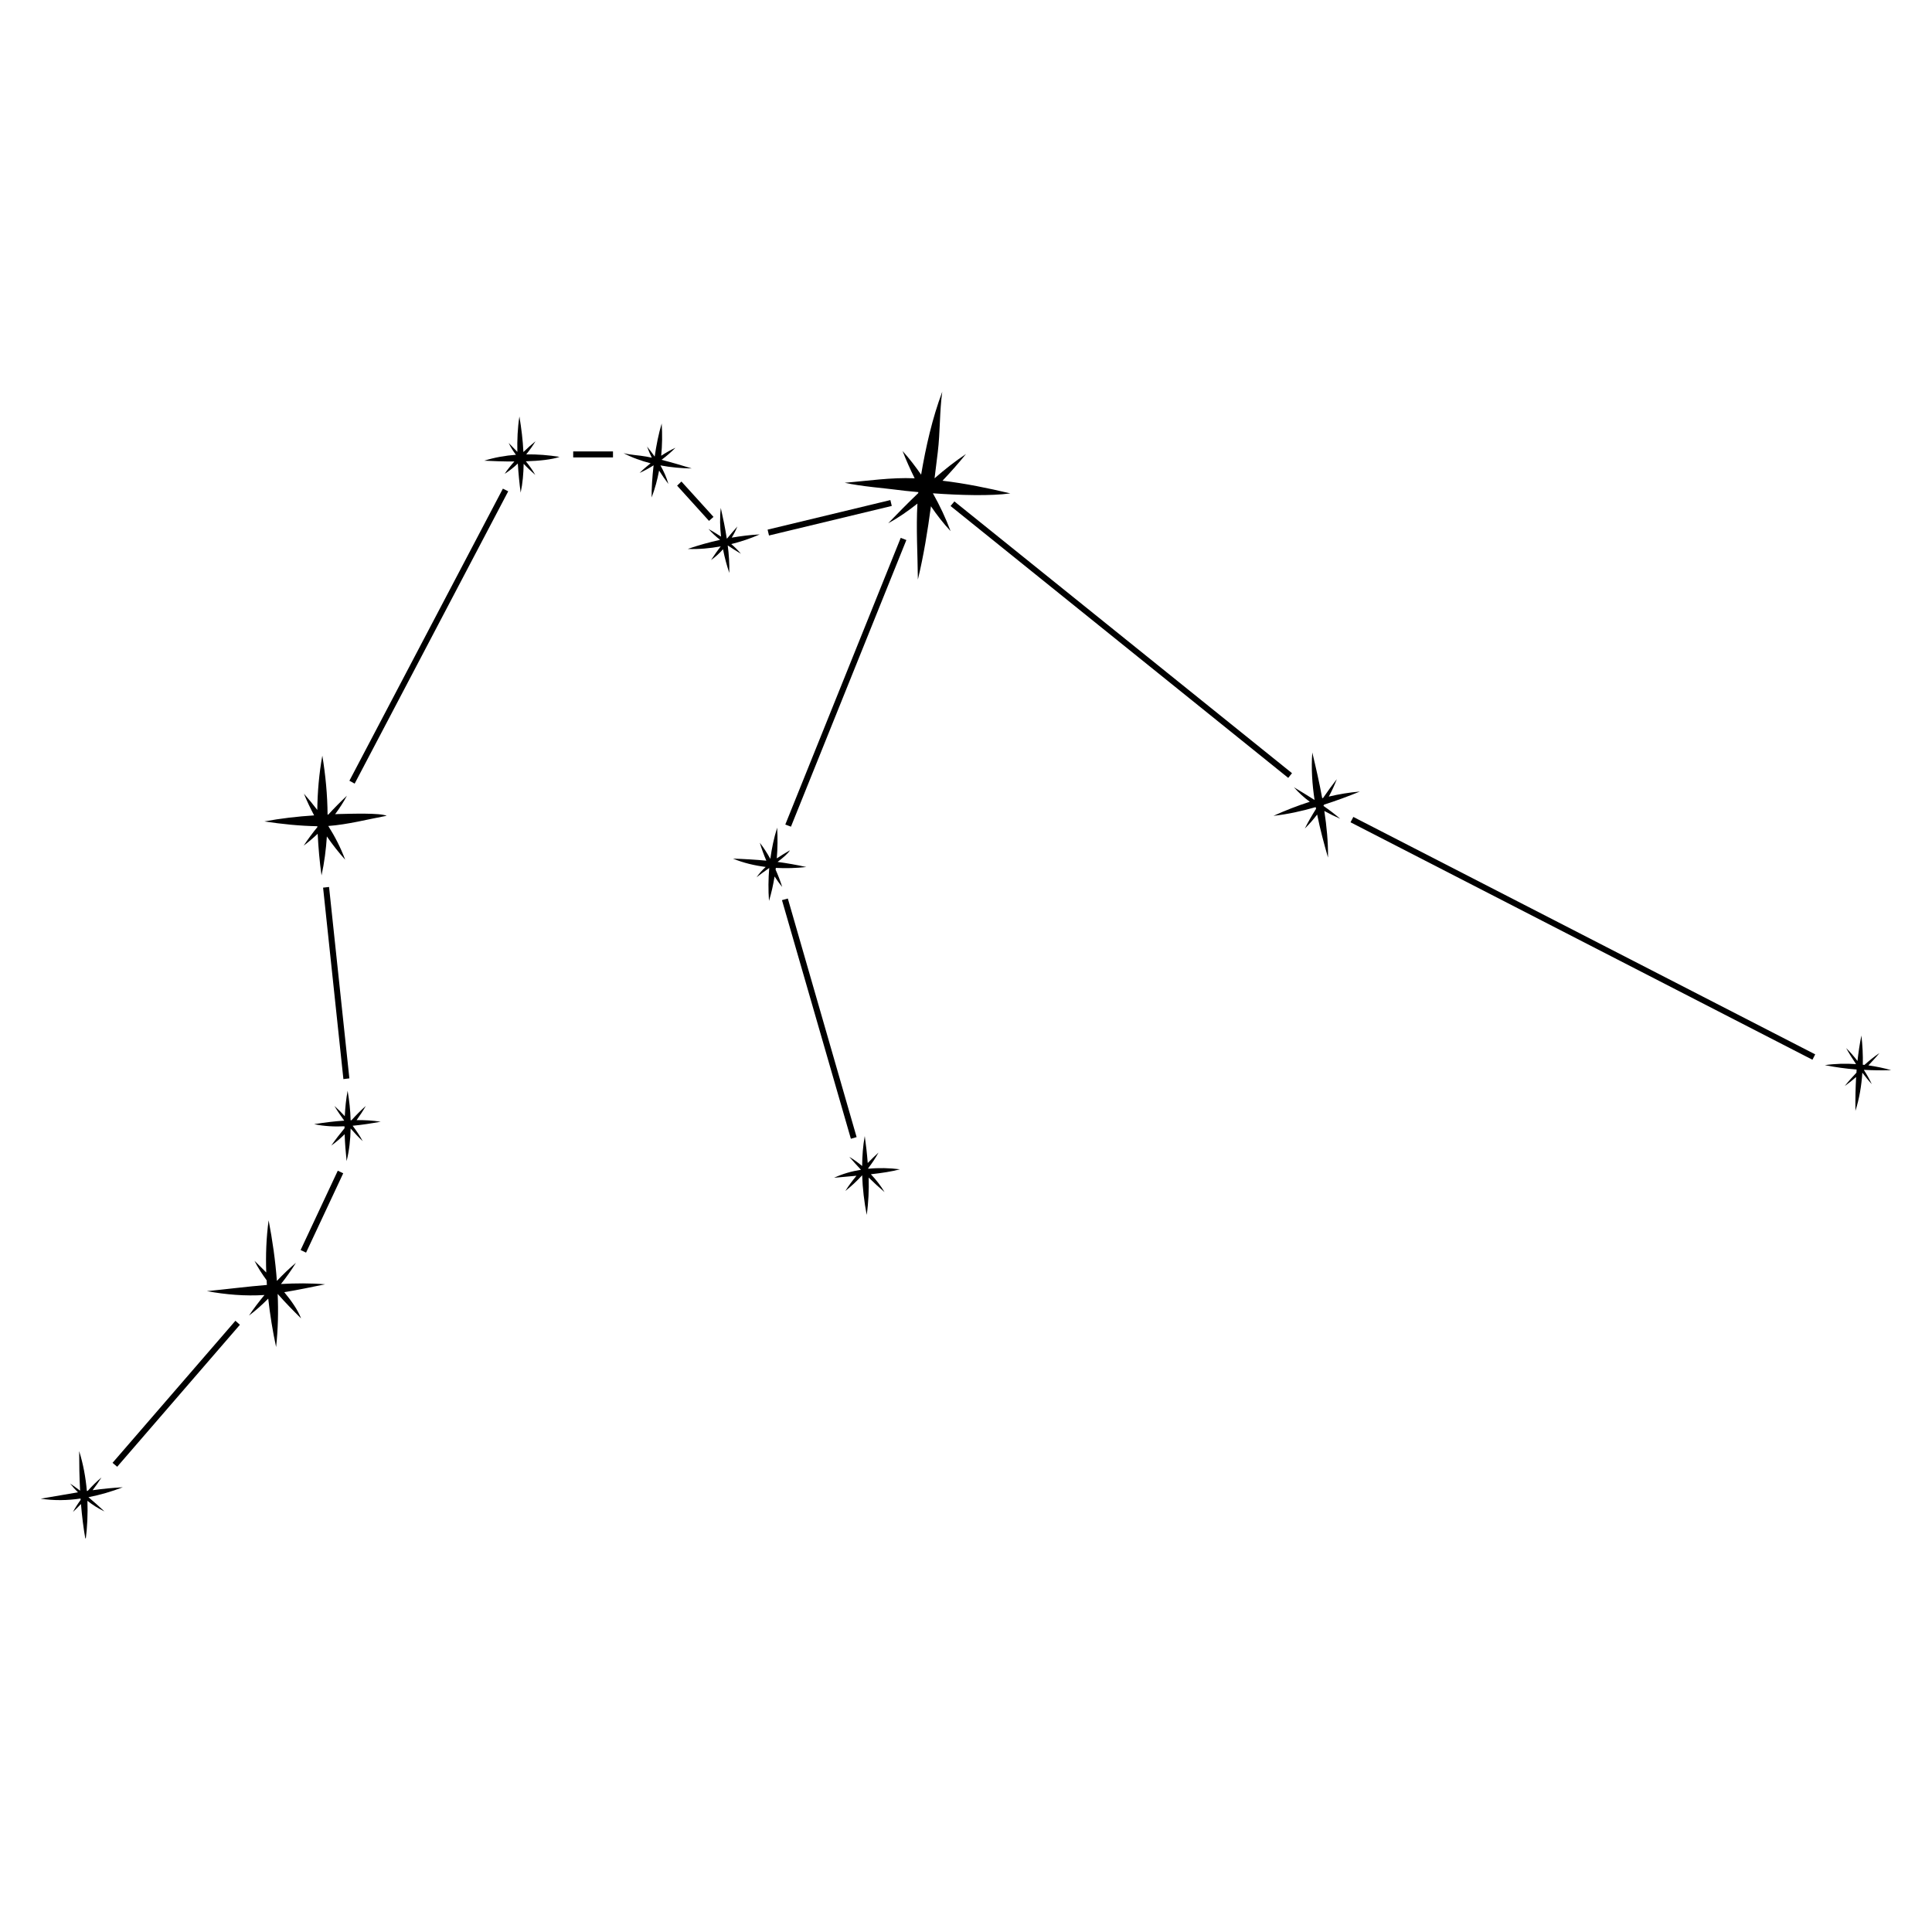
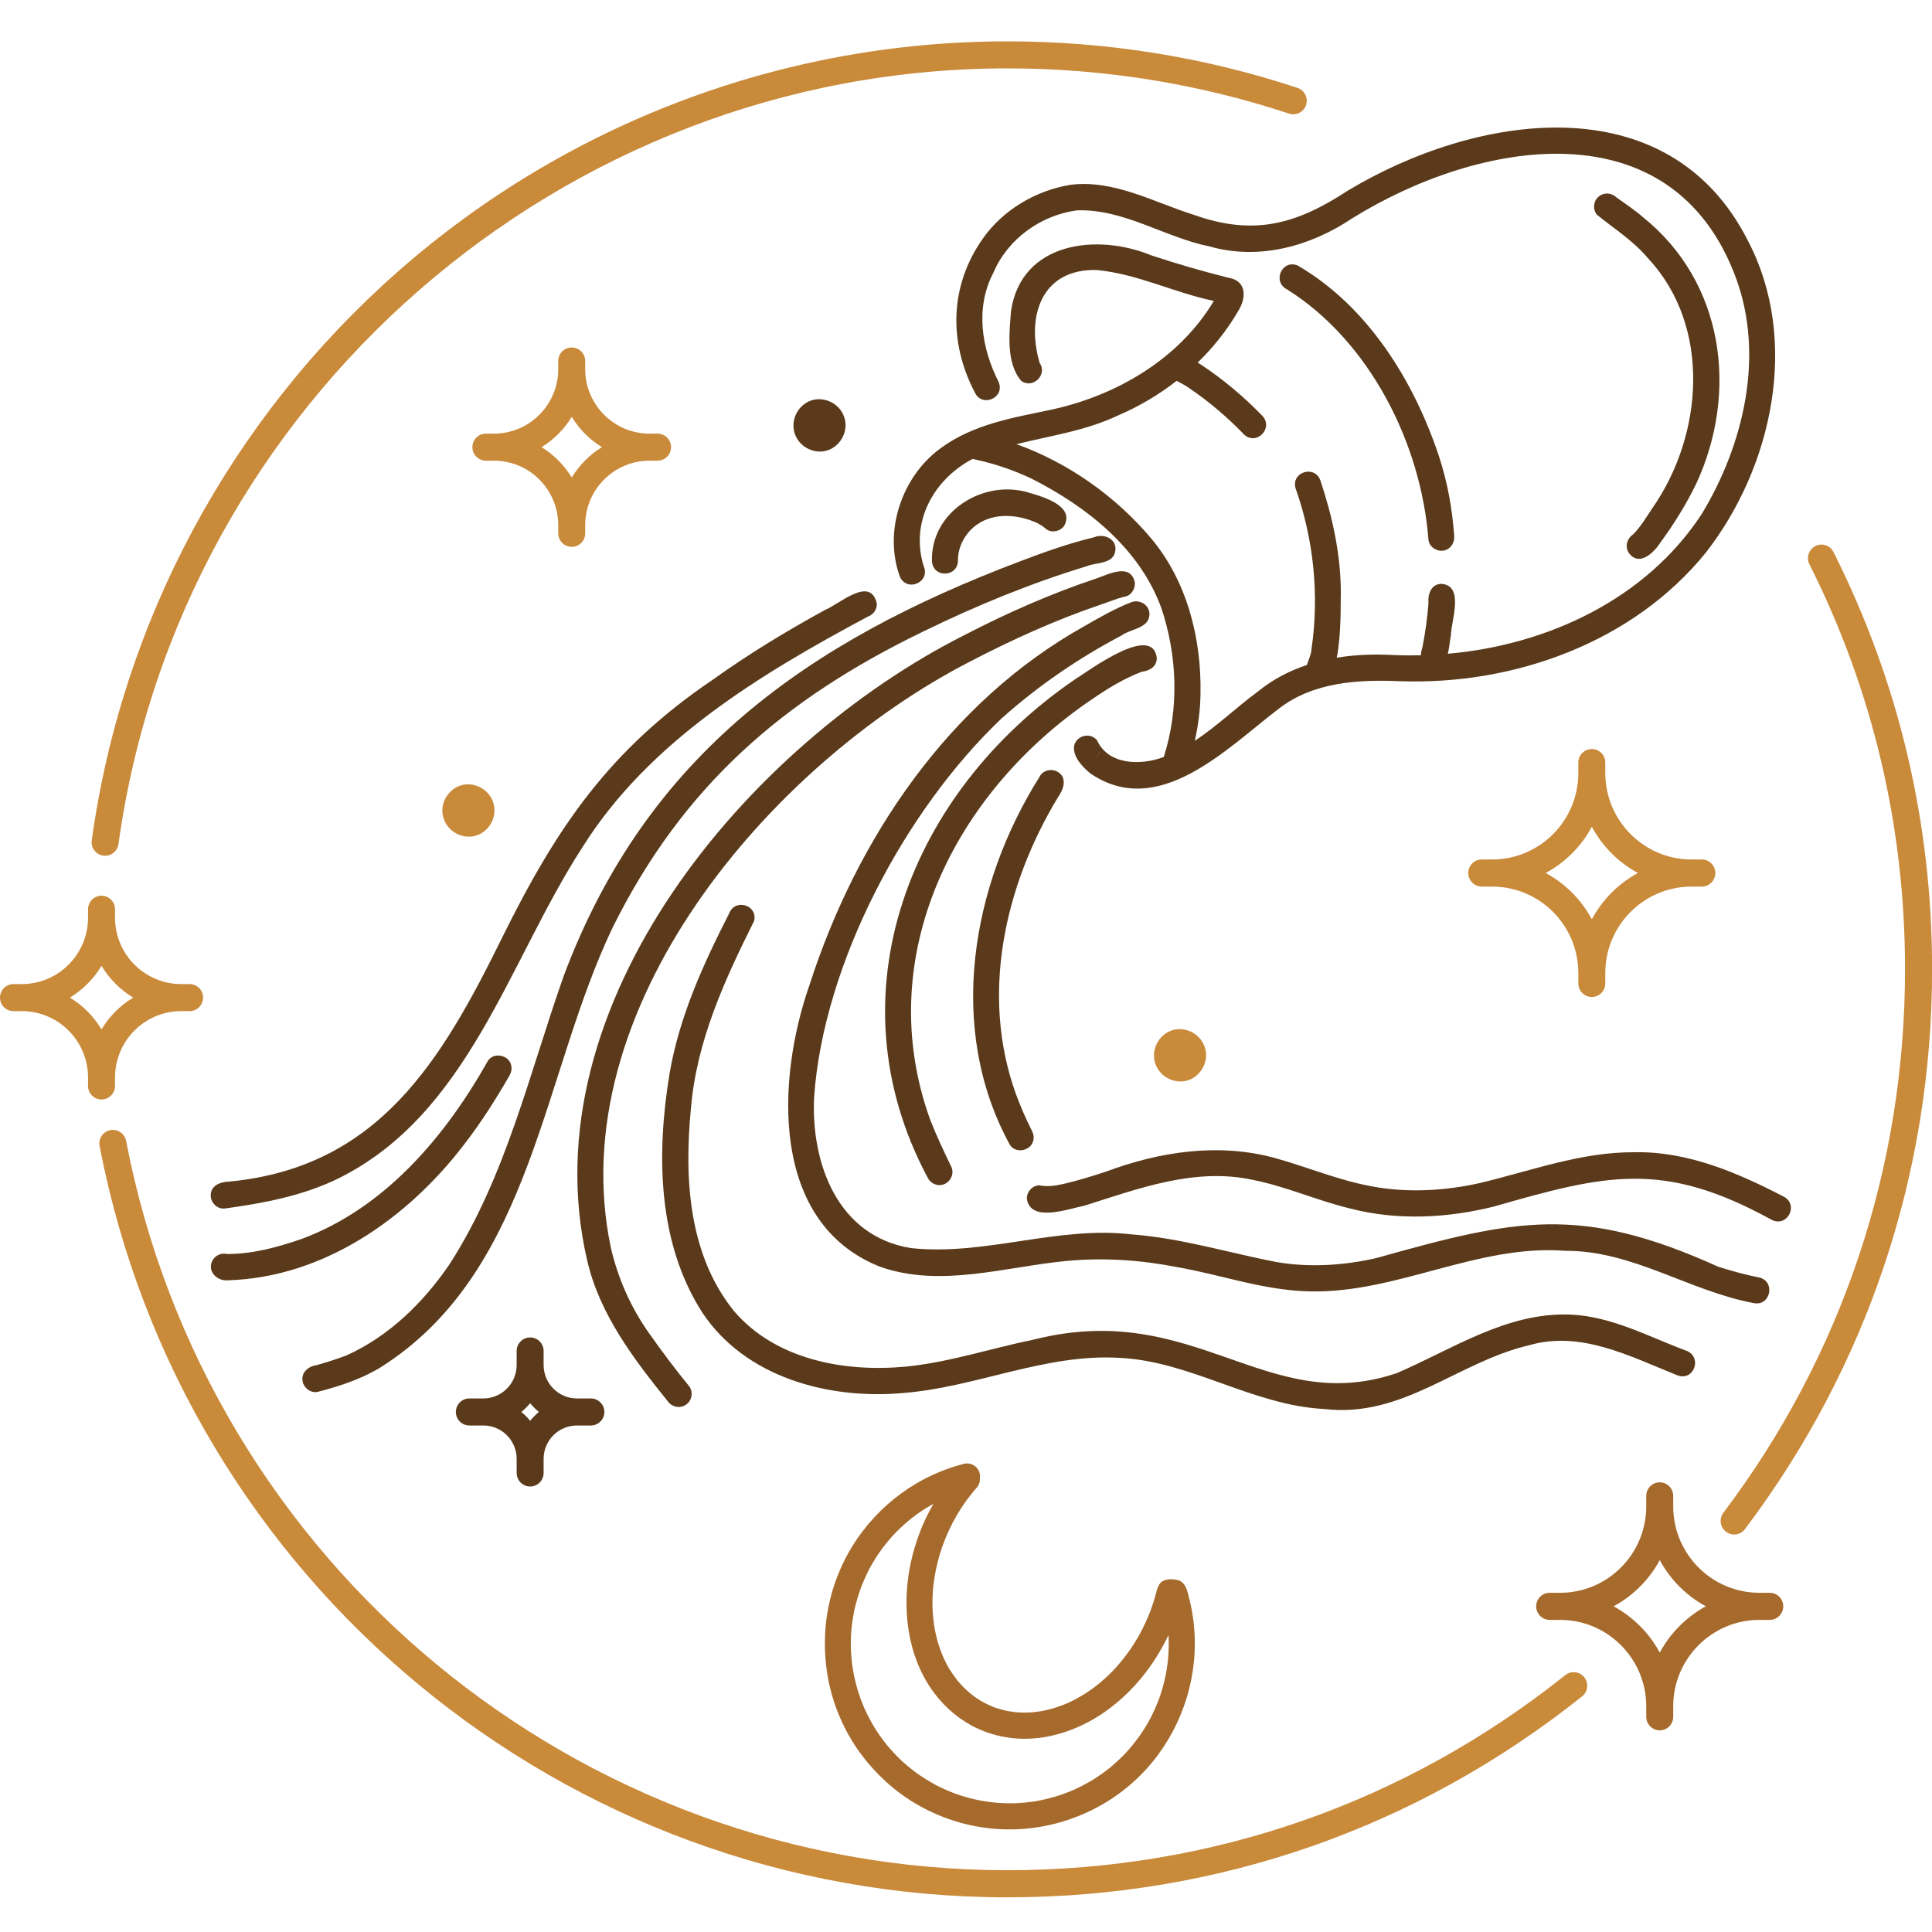
<svg xmlns="http://www.w3.org/2000/svg" width="128" zoomAndPan="magnify" viewBox="0 0 96 96" height="128" preserveAspectRatio="xMidYMid meet" version="1.0">
  <defs>
-     <clipPath id="a438b5ba78">
-       <path d="M 2.027 72 L 7 72 L 7 76.438 L 2.027 76.438 Z M 2.027 72 " clip-rule="nonzero" />
+     <clipPath id="d08d29c1ea">
+       <path d="M 4 2.039 L 65 2.039 L 65 43 L 4 43 Z M 4 2.039 " clip-rule="nonzero" />
    </clipPath>
-     <clipPath id="915f91cb7e">
-       <path d="M 41 19.438 L 51 19.438 L 51 29 L 41 29 Z M 41 19.438 " clip-rule="nonzero" />
+     <clipPath id="9545932476">
+       <path d="M 4 56 L 79 56 L 79 94.289 L 4 94.289 Z M 4 56 " clip-rule="nonzero" />
    </clipPath>
  </defs>
-   <g clip-path="url(#a438b5ba78)">
-     <path fill="#000000" d="M 4.395 74.395 C 4.977 74.281 5.551 74.113 6.102 73.902 C 5.602 73.926 5.098 73.98 4.602 74.047 C 4.754 73.844 4.906 73.633 5.043 73.414 C 4.797 73.617 4.574 73.84 4.363 74.078 C 4.348 74.082 4.332 74.082 4.316 74.086 C 4.258 73.418 4.137 72.754 3.934 72.105 C 3.934 72.762 3.945 73.414 3.98 74.07 C 3.82 73.949 3.656 73.832 3.484 73.715 C 3.605 73.871 3.734 74.016 3.875 74.152 C 3.258 74.254 2.641 74.367 2.023 74.469 C 2.688 74.57 3.352 74.559 4 74.461 C 4.004 74.484 4.008 74.508 4.008 74.527 C 3.867 74.719 3.738 74.918 3.625 75.129 C 3.762 75 3.895 74.871 4.023 74.734 C 4.074 75.336 4.145 75.938 4.254 76.531 C 4.34 75.883 4.367 75.227 4.344 74.574 C 4.605 74.781 4.887 74.957 5.191 75.102 C 4.914 74.844 4.656 74.613 4.395 74.395 Z M 4.395 74.395 " fill-opacity="1" fill-rule="nonzero" />
+   <path fill="#a66a2c" d="M 48.66 73.145 C 48.535 72.805 48.18 72.656 47.883 72.738 C 47.637 72.809 47.395 72.875 47.156 72.961 C 46.582 73.16 46.027 73.418 45.508 73.727 C 44.484 74.336 43.59 75.133 42.867 76.082 C 41.836 77.426 41.199 79.059 41.031 80.746 C 40.922 81.902 41.016 83.062 41.328 84.188 C 41.586 85.102 41.988 85.988 42.516 86.781 C 42.605 86.918 42.699 87.047 42.793 87.176 C 43.539 88.172 44.469 89.023 45.543 89.648 C 46.695 90.32 47.984 90.738 49.312 90.863 C 51.848 91.102 54.41 90.254 56.309 88.551 C 58.137 86.914 59.238 84.566 59.359 82.113 C 59.406 81.168 59.305 80.215 59.059 79.301 C 59.047 79.223 59.023 79.148 58.996 79.074 C 58.93 78.828 58.797 78.602 58.551 78.52 C 58.359 78.473 58.121 78.445 57.922 78.508 C 57.922 78.508 57.918 78.508 57.914 78.512 C 57.898 78.516 57.883 78.52 57.867 78.527 C 57.77 78.559 57.684 78.617 57.629 78.695 C 57.582 78.75 57.477 78.977 57.449 79.145 C 57.375 79.43 57.285 79.715 57.184 79.992 C 57.184 80 57.18 80.004 57.18 80.008 C 57.035 80.383 56.867 80.75 56.684 81.105 C 56.488 81.465 56.273 81.809 56.086 82.066 C 55.859 82.383 55.609 82.688 55.344 82.973 C 55.105 83.223 54.852 83.457 54.586 83.676 C 54.328 83.883 54.059 84.07 53.781 84.242 C 53.543 84.383 53.301 84.512 53.055 84.625 C 52.812 84.727 52.57 84.816 52.32 84.891 C 52.121 84.949 51.922 84.996 51.715 85.031 C 51.695 85.035 51.676 85.035 51.66 85.039 C 51.453 85.07 51.25 85.09 51.043 85.098 C 50.84 85.102 50.637 85.094 50.434 85.074 C 50.254 85.051 50.074 85.023 49.898 84.984 C 49.734 84.941 49.57 84.891 49.406 84.836 C 49.23 84.766 49.059 84.688 48.891 84.602 C 48.734 84.516 48.586 84.422 48.438 84.32 C 48.277 84.199 48.121 84.074 47.977 83.938 C 47.828 83.793 47.691 83.645 47.559 83.484 C 47.422 83.305 47.293 83.121 47.172 82.93 C 47.059 82.734 46.957 82.535 46.879 82.359 C 46.871 82.348 46.867 82.336 46.863 82.324 L 46.855 82.309 C 46.758 82.078 46.672 81.836 46.598 81.594 C 46.52 81.312 46.457 81.023 46.41 80.734 C 46.371 80.445 46.348 80.156 46.336 79.906 C 46.336 79.891 46.336 79.871 46.336 79.855 L 46.336 79.852 C 46.328 79.531 46.34 79.211 46.367 78.891 C 46.367 78.891 46.371 78.887 46.371 78.883 C 46.371 78.883 46.371 78.887 46.371 78.887 C 46.367 78.891 46.367 78.891 46.367 78.891 C 46.367 78.891 46.371 78.887 46.371 78.887 C 46.371 78.875 46.371 78.859 46.371 78.855 C 46.41 78.492 46.473 78.129 46.555 77.773 C 46.641 77.402 46.75 77.039 46.883 76.684 C 47.023 76.316 47.184 75.957 47.355 75.629 C 47.359 75.617 47.367 75.609 47.371 75.598 L 47.375 75.594 C 47.57 75.23 47.789 74.883 48.027 74.547 C 48.148 74.391 48.273 74.238 48.391 74.082 C 48.395 74.078 48.398 74.074 48.402 74.07 C 48.449 74.016 48.496 73.961 48.543 73.91 C 48.656 73.777 48.703 73.609 48.688 73.445 C 48.699 73.344 48.695 73.238 48.66 73.145 Z M 45.84 75.805 C 45.438 76.754 45.184 77.758 45.09 78.699 C 44.938 80.25 45.148 81.844 45.863 83.238 C 45.973 83.445 46.086 83.645 46.215 83.836 C 46.738 84.625 47.441 85.285 48.277 85.742 C 48.824 86.031 49.41 86.234 50.023 86.328 C 50.648 86.43 51.285 86.414 51.852 86.324 C 53.109 86.121 54.281 85.566 55.277 84.781 C 56.371 83.926 57.25 82.82 57.891 81.586 C 57.949 81.473 58.008 81.359 58.059 81.246 C 58.062 81.324 58.07 81.406 58.074 81.488 C 58.078 81.809 58.066 82.129 58.039 82.449 C 58.004 82.801 57.945 83.145 57.867 83.488 C 57.789 83.82 57.691 84.145 57.574 84.465 C 57.449 84.785 57.309 85.098 57.176 85.355 C 57.168 85.375 57.156 85.391 57.148 85.406 C 56.977 85.723 56.789 86.027 56.582 86.316 C 56.375 86.598 56.152 86.867 55.918 87.125 C 55.672 87.383 55.41 87.621 55.137 87.848 C 54.863 88.066 54.578 88.27 54.277 88.453 C 53.977 88.633 53.668 88.793 53.348 88.938 C 53.035 89.074 52.711 89.191 52.383 89.289 C 52.074 89.375 51.762 89.449 51.449 89.504 C 51.105 89.555 50.762 89.59 50.414 89.602 C 50.059 89.609 49.707 89.598 49.367 89.562 C 49.047 89.527 48.73 89.477 48.422 89.406 C 48.086 89.328 47.758 89.23 47.434 89.113 C 47.098 88.984 46.77 88.836 46.48 88.688 C 46.469 88.68 46.457 88.672 46.445 88.668 L 46.434 88.66 C 46.141 88.496 45.855 88.32 45.578 88.125 C 45.289 87.914 45.012 87.684 44.75 87.441 C 44.5 87.199 44.266 86.945 44.043 86.676 C 43.82 86.395 43.613 86.102 43.426 85.797 C 43.246 85.488 43.082 85.176 42.938 84.855 C 42.809 84.555 42.699 84.246 42.602 83.93 C 42.512 83.605 42.434 83.277 42.379 82.945 C 42.324 82.598 42.293 82.242 42.277 81.887 C 42.273 81.562 42.281 81.234 42.312 80.91 L 42.316 80.887 C 42.352 80.555 42.406 80.227 42.477 79.898 C 42.559 79.555 42.66 79.219 42.781 78.887 C 42.906 78.566 43.047 78.254 43.203 77.945 C 43.375 77.633 43.562 77.332 43.766 77.043 C 43.969 76.762 44.188 76.496 44.422 76.242 C 44.672 75.98 44.938 75.734 45.219 75.504 C 45.477 75.297 45.742 75.105 46.02 74.934 C 46.141 74.859 46.262 74.793 46.383 74.727 C 46.18 75.078 45.996 75.438 45.84 75.805 Z M 45.84 75.805 " fill-opacity="1" fill-rule="nonzero" />
+   <path fill="#c98a3a" d="M 23.242 38.973 C 22.539 38.973 21.965 39.609 21.98 40.305 C 22 41.027 22.602 41.574 23.309 41.574 C 24.016 41.574 24.586 40.938 24.57 40.242 C 24.551 39.52 23.949 38.973 23.242 38.973 Z M 23.242 38.973 " fill-opacity="1" fill-rule="nonzero" />
+   <path fill="#5a3a1a" d="M 39.426 21.168 C 39.441 21.891 40.047 22.438 40.754 22.438 C 41.457 22.438 42.031 21.797 42.016 21.102 C 41.996 20.383 41.395 19.836 40.688 19.836 C 39.98 19.836 39.41 20.473 39.426 21.168 Z M 39.426 21.168 " fill-opacity="1" fill-rule="nonzero" />
+   <path fill="#c98a3a" d="M 57.34 52.469 C 57.355 53.191 57.961 53.738 58.668 53.738 C 59.371 53.738 59.945 53.102 59.93 52.406 C 59.91 51.684 59.309 51.137 58.602 51.137 C 57.895 51.137 57.324 51.773 57.34 52.469 Z M 57.34 52.469 " fill-opacity="1" fill-rule="nonzero" />
+   <path fill="#5a3a1a" d="M 86.855 11.965 C 82.887 4.117 73.293 5.652 66.941 9.492 C 64.398 11.156 62.289 11.727 59.336 10.68 C 57.328 10.051 55.348 8.91 53.18 9.184 C 51.477 9.465 49.848 10.422 48.844 11.844 C 47.188 14.18 47.125 16.992 48.438 19.5 C 48.797 20.273 49.953 19.766 49.621 18.977 C 48.762 17.289 48.453 15.281 49.363 13.547 C 50.078 11.867 51.723 10.691 53.512 10.453 C 55.836 10.367 57.875 11.797 60.105 12.246 C 62.562 12.945 65.113 12.242 67.191 10.848 C 73.488 6.938 83.113 5.242 86.266 13.832 C 87.684 17.703 86.637 22.102 84.562 25.535 C 81.793 29.77 76.898 32.051 71.945 32.484 C 72.016 32.168 72.043 31.816 72.094 31.57 C 72.109 30.836 72.773 29.109 71.637 29.012 C 71.121 29.008 70.938 29.52 70.98 29.961 C 70.926 30.691 70.824 31.422 70.684 32.141 C 70.641 32.277 70.609 32.422 70.602 32.562 C 70.141 32.57 69.676 32.57 69.215 32.547 C 68.281 32.496 67.34 32.531 66.422 32.68 C 66.656 31.516 66.609 29.938 66.625 29.441 C 66.621 27.547 66.211 25.684 65.617 23.895 C 65.352 23.082 64.148 23.441 64.375 24.258 C 65.273 26.793 65.559 29.551 65.172 32.223 C 65.164 32.488 65.027 32.77 64.938 33.043 C 64.07 33.332 63.246 33.758 62.508 34.359 C 61.445 35.141 60.473 36.082 59.371 36.809 C 59.539 36.039 59.645 35.254 59.652 34.461 C 59.703 31.715 58.98 28.859 57.184 26.734 C 55.418 24.648 53.086 22.996 50.504 22.07 C 52.199 21.652 53.957 21.402 55.559 20.641 C 56.594 20.199 57.578 19.617 58.469 18.922 C 58.699 19.055 58.949 19.168 59.125 19.309 C 60.039 19.926 61.016 20.754 61.812 21.586 C 62.43 22.172 63.305 21.27 62.719 20.656 C 61.797 19.703 60.773 18.844 59.668 18.113 C 59.621 18.082 59.566 18.047 59.512 18.016 C 60.289 17.262 60.965 16.414 61.508 15.484 C 61.941 14.816 61.965 13.941 61.023 13.797 C 59.734 13.473 58.477 13.109 57.215 12.691 C 54.531 11.582 50.758 12.004 50.238 15.445 C 50.152 16.547 49.98 18.02 50.738 18.918 C 51.305 19.352 52.062 18.629 51.664 18.043 C 50.973 15.742 51.746 13.336 54.5 13.418 C 56.5 13.602 58.352 14.547 60.316 14.953 C 58.57 17.863 55.449 19.672 52.191 20.367 C 50.305 20.762 48.348 21.086 46.738 22.273 C 44.805 23.676 43.887 26.406 44.719 28.668 C 45.09 29.445 46.234 28.914 45.902 28.145 C 45.207 25.926 46.406 23.816 48.324 22.805 C 49.328 23.008 50.324 23.34 51.254 23.781 C 53.984 25.168 56.617 27.227 57.707 30.215 C 58.504 32.59 58.594 35.219 57.828 37.613 C 56.711 38.039 55.082 38.031 54.516 36.793 C 54.172 36.344 53.418 36.559 53.363 37.133 C 53.348 37.66 53.797 38.109 54.176 38.43 C 57.559 40.738 60.941 37.203 63.512 35.238 C 65.234 33.891 67.445 33.762 69.543 33.848 C 75.195 34.055 81.137 31.945 84.77 27.449 C 88.082 23.191 89.441 16.898 86.855 11.965 Z M 54.41 37.707 C 54.547 37.586 54.633 37.426 54.652 37.258 C 54.637 37.434 54.547 37.594 54.41 37.707 Z M 54.41 37.707 " fill-opacity="1" fill-rule="nonzero" />
+   <path fill="#5a3a1a" d="M 81.156 26.547 C 80.863 26.742 80.727 27.125 80.922 27.453 C 81.41 28.168 82.133 27.516 82.469 27.008 C 83.156 26.074 83.777 25.082 84.285 24.035 C 86.395 19.477 85.668 14.016 81.629 10.785 C 81.242 10.441 80.738 10.113 80.305 9.797 C 80.074 9.578 79.707 9.551 79.453 9.754 C 79.176 9.973 79.125 10.395 79.348 10.668 C 80.242 11.398 81.145 11.945 81.922 12.871 C 85.051 16.254 84.629 21.641 82.105 25.25 C 81.809 25.695 81.531 26.164 81.156 26.547 Z M 81.156 26.547 " fill-opacity="1" fill-rule="nonzero" />
+   <path fill="#5a3a1a" d="M 46.309 27.914 C 46.391 28.738 47.602 28.676 47.602 27.844 C 47.59 27.133 48 26.426 48.586 26.039 C 49.445 25.457 50.605 25.57 51.512 25.977 C 51.672 26.059 51.828 26.152 51.965 26.273 C 52.234 26.504 52.668 26.41 52.871 26.141 C 53.434 25.141 51.824 24.68 51.113 24.477 C 48.859 23.789 46.215 25.434 46.309 27.914 Z M 46.309 27.914 " fill-opacity="1" fill-rule="nonzero" />
+   <path fill="#5a3a1a" d="M 88.664 59.477 C 86.348 58.273 83.859 57.199 81.207 57.254 C 78.555 57.238 76.059 58.184 73.512 58.789 C 71.805 59.172 69.934 59.281 68.188 58.953 C 66.523 58.652 65.082 58.031 63.414 57.559 C 60.594 56.766 57.625 57.215 54.922 58.23 C 54.234 58.453 53.543 58.668 52.836 58.832 C 52.441 58.914 52.055 58.984 51.656 58.898 C 51.301 58.898 51.016 59.215 51.023 59.562 C 51.203 60.77 53.074 60.066 53.871 59.914 C 56.594 59.055 59.383 57.996 62.277 58.633 C 63.918 58.957 65.465 59.664 67.094 60.051 C 69.426 60.656 71.891 60.531 74.215 59.957 C 79.809 58.352 82.645 57.648 88.027 60.609 C 88.789 61.008 89.387 59.906 88.664 59.477 Z M 88.664 59.477 " fill-opacity="1" fill-rule="nonzero" />
+   <path fill="#5a3a1a" d="M 52.543 38.344 C 52.246 38.176 51.816 38.273 51.66 38.59 C 48.273 43.965 47.016 51.07 50.16 56.848 C 50.418 57.344 51.23 57.211 51.344 56.668 C 51.387 56.488 51.348 56.32 51.262 56.16 C 50.961 55.57 50.699 54.953 50.469 54.332 C 48.711 49.426 49.914 44.031 52.547 39.652 C 52.832 39.258 53.074 38.652 52.543 38.344 Z M 52.543 38.344 " fill-opacity="1" fill-rule="nonzero" />
+   <path fill="#5a3a1a" d="M 56.719 33.383 C 57.113 33.328 57.488 33.141 57.48 32.68 C 57.246 30.977 54.16 33.293 53.414 33.758 C 45.266 39.32 41.211 49.352 46.086 58.5 C 46.238 58.82 46.613 58.98 46.938 58.832 C 47.25 58.695 47.426 58.297 47.27 57.977 C 46.898 57.211 46.535 56.441 46.223 55.648 C 43.289 47.52 47.441 39.355 54.266 34.742 C 55.039 34.211 55.84 33.719 56.719 33.383 Z M 56.719 33.383 " fill-opacity="1" fill-rule="nonzero" />
+   <path fill="#5a3a1a" d="M 87.438 63.484 C 86.742 63.348 86.059 63.156 85.383 62.945 C 78.539 59.852 75.348 60.559 68.391 62.512 C 66.809 62.875 65.094 62.992 63.477 62.719 C 61.039 62.254 58.738 61.527 56.23 61.336 C 52.531 60.902 48.953 62.414 45.258 62.016 C 41.629 61.426 40.293 57.824 40.453 54.512 C 40.918 47.887 44.969 40.262 49.75 35.715 C 51.562 34.09 53.582 32.707 55.734 31.574 C 56.199 31.234 57.105 31.234 57.117 30.512 C 57.113 30.062 56.637 29.773 56.23 29.918 C 55.414 30.234 54.645 30.672 53.891 31.109 C 47.129 34.875 42.566 41.672 40.223 48.945 C 38.578 53.641 38.25 60.777 43.734 62.945 C 46.742 64.004 49.945 62.945 52.996 62.656 C 54.84 62.48 56.691 62.609 58.508 62.965 C 60.719 63.352 62.77 64.113 65.055 64.168 C 69.406 64.277 73.402 61.816 77.781 62.152 C 81.117 62.133 83.93 64.148 87.125 64.746 C 87.977 64.934 88.23 63.688 87.438 63.484 Z M 87.438 63.484 " fill-opacity="1" fill-rule="nonzero" />
+   <path fill="#5a3a1a" d="M 34.121 69.773 C 34.395 69.559 34.453 69.137 34.23 68.863 C 33.543 68.027 32.895 67.156 32.27 66.273 C 31.359 64.996 30.719 63.555 30.359 62.027 C 27.844 50.168 38.254 38 48.164 32.891 C 50.262 31.797 52.453 30.801 54.715 30.035 C 55.09 29.914 55.457 29.754 55.844 29.656 C 56.195 29.621 56.434 29.25 56.383 28.914 C 56.156 27.977 55.102 28.527 54.504 28.734 C 52.234 29.492 50.039 30.457 47.918 31.559 C 37.207 36.961 26.219 49.891 29.176 62.629 C 29.797 65.328 31.512 67.555 33.211 69.668 C 33.438 69.941 33.844 69.996 34.121 69.773 Z M 34.121 69.773 " fill-opacity="1" fill-rule="nonzero" />
+   <path fill="#5a3a1a" d="M 75.98 66.844 C 78.559 66.098 81.012 67.406 83.352 68.34 C 84.172 68.641 84.586 67.461 83.832 67.133 C 81.93 66.426 80.059 65.391 77.996 65.32 C 74.855 65.211 72.188 67.031 69.414 68.227 C 62.922 70.43 59.383 64.543 51.387 66.559 C 49.238 66.996 47.164 67.699 44.969 67.91 C 41.945 68.188 38.551 67.562 36.484 65.16 C 34.211 62.367 33.992 58.543 34.332 55.074 C 34.609 51.742 35.996 48.715 37.473 45.758 C 37.66 44.961 36.516 44.633 36.234 45.383 C 34.945 47.902 33.75 50.531 33.27 53.344 C 32.617 57.309 32.656 61.727 34.891 65.211 C 37.027 68.445 41.18 69.551 44.863 69.219 C 48.488 68.938 51.906 67.262 55.59 67.469 C 59.141 67.621 62.23 69.832 65.793 70.012 C 69.711 70.477 72.406 67.684 75.98 66.844 Z M 75.98 66.844 " fill-opacity="1" fill-rule="nonzero" />
+   <path fill="#5a3a1a" d="M 15.805 69.156 C 17.008 68.844 18.211 68.441 19.242 67.727 C 26.469 62.887 26.957 53.355 30.449 46.074 C 33.941 39.051 38.906 34.754 45.883 31.375 C 48.504 30.094 51.223 28.977 54.016 28.129 C 54.398 27.961 55.141 28.027 55.363 27.566 C 55.652 26.879 54.934 26.457 54.359 26.699 C 53.109 26.996 51.898 27.43 50.699 27.887 C 40.137 31.879 32.152 37.492 28.031 48.438 C 26.312 53.285 25.156 58.438 22.344 62.809 C 21.055 64.707 19.332 66.398 17.227 67.344 C 16.734 67.535 16.23 67.691 15.723 67.836 C 15.32 67.891 14.945 68.203 15.039 68.648 C 15.105 68.984 15.469 69.246 15.805 69.156 Z M 15.805 69.156 " fill-opacity="1" fill-rule="nonzero" />
+   <path fill="#5a3a1a" d="M 11.164 60.051 C 13.09 59.789 15.035 59.422 16.793 58.566 C 23.293 55.359 25.254 47.789 28.941 42.098 C 32.246 36.832 37.762 33.508 43.125 30.637 C 43.125 30.641 43.121 30.641 43.117 30.641 C 43.391 30.551 43.594 30.273 43.566 29.977 C 43.238 28.598 41.719 30.016 40.98 30.316 C 39.07 31.363 37.207 32.492 35.434 33.762 C 30.277 37.25 27.668 41.094 24.949 46.594 C 21.938 52.707 18.816 57.996 11.402 58.711 C 10.953 58.723 10.438 58.902 10.473 59.449 C 10.496 59.793 10.82 60.09 11.164 60.051 Z M 11.164 60.051 " fill-opacity="1" fill-rule="nonzero" />
+   <path fill="#5a3a1a" d="M 11.32 63.617 C 16.078 63.48 20.273 60.535 23.086 56.836 C 23.914 55.766 24.633 54.629 25.309 53.457 C 25.398 53.301 25.441 53.141 25.406 52.965 C 25.32 52.418 24.516 52.25 24.234 52.73 C 22.113 56.496 19.105 60.047 14.957 61.574 C 13.781 61.977 12.547 62.312 11.293 62.312 C 11 62.238 10.684 62.375 10.547 62.652 C 10.289 63.18 10.797 63.668 11.32 63.617 Z M 11.32 63.617 " fill-opacity="1" fill-rule="nonzero" />
+   <path fill="#5a3a1a" d="M 70.977 26.805 C 71.008 27.16 71.367 27.406 71.703 27.363 C 72.066 27.312 72.289 26.98 72.258 26.629 C 72.164 25.273 71.918 23.934 71.492 22.641 C 70.238 18.895 67.949 15.207 64.477 13.191 C 63.699 12.875 63.207 14.004 63.945 14.375 C 68.055 16.953 70.609 22.023 70.977 26.805 Z M 70.977 26.805 " fill-opacity="1" fill-rule="nonzero" />
+   <g clip-path="url(#d08d29c1ea)">
+     <path fill="#c98a3a" d="M 5.129 42.516 C 5.16 42.52 5.191 42.523 5.223 42.523 C 5.555 42.523 5.84 42.277 5.887 41.941 C 8.934 19.969 27.922 3.398 50.059 3.398 C 54.844 3.398 59.551 4.156 64.051 5.645 C 64.402 5.762 64.781 5.57 64.898 5.219 C 65.016 4.863 64.824 4.484 64.473 4.367 C 59.836 2.832 54.988 2.055 50.059 2.055 C 38.906 2.055 28.148 6.117 19.773 13.492 C 11.473 20.801 6.07 30.836 4.559 41.758 C 4.508 42.125 4.766 42.465 5.129 42.516 Z M 5.129 42.516 " fill-opacity="1" fill-rule="nonzero" />
  </g>
-   <path fill="#000000" d="M 16.156 63.816 C 15.422 63.754 14.691 63.762 13.961 63.801 C 14.23 63.465 14.477 63.113 14.707 62.746 C 14.371 63.027 14.059 63.332 13.758 63.648 C 13.684 62.637 13.539 61.629 13.348 60.637 C 13.23 61.5 13.199 62.367 13.23 63.23 C 13.031 63.023 12.828 62.828 12.645 62.648 C 12.816 62.992 13.027 63.312 13.25 63.617 C 13.254 63.695 13.254 63.773 13.262 63.848 C 12.266 63.93 11.27 64.059 10.281 64.156 C 11.223 64.328 12.184 64.41 13.141 64.348 C 12.871 64.676 12.609 65.016 12.371 65.371 C 12.715 65.113 13.031 64.828 13.328 64.527 C 13.418 65.332 13.547 66.137 13.719 66.934 C 13.816 66.055 13.836 65.172 13.797 64.293 C 14.168 64.715 14.562 65.117 14.961 65.512 C 14.805 65.102 14.492 64.652 14.125 64.207 C 14.805 64.098 15.48 63.953 16.156 63.816 Z M 16.156 63.816 " fill-opacity="1" fill-rule="nonzero" />
-   <path fill="#000000" d="M 18.918 55.738 C 18.52 55.676 18.117 55.652 17.719 55.66 C 17.883 55.43 18.039 55.195 18.176 54.953 C 17.926 55.176 17.688 55.418 17.465 55.664 C 17.449 55.664 17.438 55.664 17.422 55.664 C 17.41 55.172 17.355 54.68 17.273 54.199 C 17.195 54.617 17.152 55.039 17.133 55.465 C 16.969 55.285 16.797 55.113 16.617 54.953 C 16.766 55.207 16.93 55.445 17.105 55.684 C 16.605 55.715 16.105 55.781 15.609 55.859 C 16.109 55.965 16.617 55.988 17.117 55.965 C 17.117 55.996 17.121 56.027 17.121 56.059 C 16.891 56.34 16.668 56.625 16.461 56.922 C 16.699 56.754 16.922 56.562 17.125 56.359 C 17.141 56.805 17.176 57.25 17.223 57.695 C 17.355 57.16 17.414 56.617 17.422 56.074 C 17.613 56.293 17.812 56.508 18.023 56.703 C 17.879 56.434 17.707 56.184 17.523 55.938 C 17.992 55.895 18.457 55.82 18.918 55.738 Z M 18.918 55.738 " fill-opacity="1" fill-rule="nonzero" />
-   <path fill="#000000" d="M 16.312 41.043 C 17.293 40.969 18.25 40.715 19.215 40.535 C 18.863 40.387 17.504 40.434 16.812 40.449 C 16.762 40.453 16.707 40.457 16.652 40.457 C 16.867 40.168 17.066 39.863 17.238 39.539 C 16.918 39.84 16.609 40.152 16.312 40.477 C 16.301 40.477 16.289 40.477 16.277 40.477 C 16.27 39.496 16.176 38.516 16.016 37.547 C 15.855 38.441 15.777 39.344 15.766 40.246 C 15.555 39.969 15.332 39.699 15.102 39.438 C 15.25 39.805 15.422 40.164 15.609 40.516 C 14.781 40.57 13.953 40.664 13.137 40.816 C 14.008 40.949 14.891 41.039 15.77 41.055 C 15.77 41.066 15.77 41.082 15.77 41.098 C 15.531 41.391 15.301 41.699 15.09 42.02 C 15.332 41.836 15.566 41.637 15.785 41.43 C 15.82 42.121 15.879 42.812 15.977 43.5 C 16.117 42.859 16.199 42.211 16.242 41.562 C 16.52 41.965 16.824 42.355 17.152 42.719 C 16.93 42.125 16.645 41.57 16.312 41.043 Z M 16.312 41.043 " fill-opacity="1" fill-rule="nonzero" />
-   <path fill="#000000" d="M 27.805 22.703 C 27.25 22.613 26.699 22.57 26.148 22.578 C 26.316 22.371 26.469 22.156 26.609 21.926 C 26.414 22.082 26.207 22.27 26.008 22.461 C 25.98 21.871 25.906 21.277 25.809 20.695 C 25.719 21.262 25.695 21.859 25.707 22.453 C 25.562 22.305 25.418 22.156 25.273 22.008 C 25.375 22.219 25.496 22.414 25.637 22.598 C 25.109 22.637 24.586 22.727 24.062 22.891 C 24.492 22.914 25.023 22.934 25.559 22.93 C 25.367 23.145 25.199 23.355 25.078 23.543 C 25.312 23.395 25.531 23.223 25.73 23.031 C 25.762 23.535 25.809 24.023 25.871 24.48 C 25.973 24.008 26.012 23.527 26.02 23.047 C 26.203 23.242 26.398 23.422 26.598 23.598 C 26.461 23.355 26.301 23.133 26.129 22.922 C 26.797 22.902 27.418 22.836 27.805 22.703 Z M 27.805 22.703 " fill-opacity="1" fill-rule="nonzero" />
-   <path fill="#000000" d="M 32.816 23.125 C 33.332 23.223 33.855 23.27 34.375 23.277 C 33.879 23.125 33.379 22.977 32.871 22.848 C 33.121 22.664 33.352 22.461 33.562 22.25 C 33.312 22.363 33.082 22.5 32.855 22.645 C 32.906 22.113 32.914 21.582 32.879 21.043 C 32.727 21.547 32.613 22.117 32.531 22.688 C 32.41 22.516 32.285 22.352 32.152 22.191 C 32.219 22.379 32.297 22.559 32.387 22.742 C 32.297 22.723 32.207 22.703 32.117 22.688 C 31.73 22.617 31.355 22.613 30.984 22.516 C 31.41 22.742 31.863 22.902 32.328 23.02 C 32.137 23.172 31.953 23.328 31.781 23.5 C 32.02 23.391 32.25 23.266 32.477 23.121 C 32.41 23.699 32.375 24.258 32.379 24.719 C 32.547 24.281 32.664 23.836 32.75 23.383 C 32.898 23.617 33.055 23.84 33.211 24.047 C 33.121 23.723 32.98 23.414 32.816 23.125 Z M 32.816 23.125 " fill-opacity="1" fill-rule="nonzero" />
-   <path fill="#000000" d="M 36.336 27.035 C 36.816 26.914 37.293 26.758 37.75 26.555 C 37.281 26.578 36.82 26.637 36.359 26.715 C 36.469 26.535 36.562 26.352 36.641 26.16 C 36.461 26.363 36.293 26.559 36.129 26.758 C 36.125 26.758 36.117 26.758 36.113 26.758 C 36.035 26.25 35.93 25.742 35.816 25.238 C 35.762 25.715 35.773 26.191 35.828 26.664 C 35.625 26.527 35.414 26.406 35.203 26.281 C 35.375 26.48 35.57 26.66 35.781 26.824 C 35.238 26.945 34.699 27.094 34.172 27.277 C 34.723 27.297 35.273 27.25 35.812 27.148 C 35.648 27.363 35.492 27.582 35.332 27.828 C 35.551 27.672 35.75 27.492 35.926 27.293 C 36.004 27.691 36.109 28.086 36.238 28.469 C 36.25 28.008 36.219 27.555 36.16 27.102 C 36.379 27.25 36.602 27.387 36.816 27.516 C 36.672 27.344 36.512 27.184 36.336 27.035 Z M 36.336 27.035 " fill-opacity="1" fill-rule="nonzero" />
-   <g clip-path="url(#915f91cb7e)">
-     <path fill="#000000" d="M 46.355 24.512 C 47.699 24.609 49.238 24.652 50.203 24.516 C 49.094 24.254 47.965 24.02 46.832 23.887 C 47.242 23.457 47.633 23.012 48 22.559 C 47.461 22.918 46.941 23.328 46.438 23.766 C 46.492 23.332 46.543 22.898 46.598 22.465 C 46.719 21.469 46.684 20.445 46.82 19.465 C 46.324 20.789 46.008 22.188 45.77 23.586 C 45.484 23.176 45.184 22.781 44.848 22.41 C 45.027 22.871 45.23 23.324 45.449 23.766 C 45.445 23.766 45.441 23.766 45.438 23.766 C 44.273 23.715 43.129 23.895 41.973 23.988 C 42.773 24.168 44.062 24.27 44.441 24.324 C 44.77 24.367 45.176 24.414 45.633 24.453 C 45.629 24.473 45.629 24.488 45.625 24.504 C 45.105 25 44.605 25.512 44.133 26 C 44.648 25.723 45.129 25.387 45.586 25.023 C 45.516 26.281 45.598 27.539 45.609 28.797 C 45.898 27.598 46.094 26.379 46.258 25.156 C 46.551 25.59 46.875 26.004 47.234 26.391 C 46.996 25.754 46.699 25.121 46.355 24.512 Z M 46.355 24.512 " fill-opacity="1" fill-rule="nonzero" />
+   <g clip-path="url(#9545932476)">
+     <path fill="#c98a3a" d="M 77.781 83.234 C 69.828 89.578 60.242 92.93 50.059 92.93 C 28.719 92.93 10.301 77.688 6.266 56.688 C 6.195 56.324 5.844 56.086 5.48 56.156 C 5.117 56.227 4.879 56.578 4.949 56.941 C 9.105 78.574 28.078 94.277 50.059 94.277 C 60.547 94.277 70.422 90.824 78.617 84.289 C 78.906 84.059 78.953 83.637 78.723 83.344 C 78.492 83.055 78.07 83.004 77.781 83.234 Z M 77.781 83.234 " fill-opacity="1" fill-rule="nonzero" />
  </g>
-   <path fill="#000000" d="M 40.066 43.082 C 39.574 42.973 39.105 42.891 38.637 42.828 C 38.91 42.621 39.145 42.422 39.254 42.25 C 39.039 42.375 38.812 42.508 38.598 42.652 C 38.641 42.145 38.645 41.637 38.617 41.125 C 38.457 41.633 38.348 42.152 38.277 42.676 C 38.121 42.395 37.953 42.129 37.754 41.875 C 37.844 42.172 37.953 42.473 38.078 42.766 C 37.547 42.715 37.004 42.684 36.422 42.664 C 36.945 42.879 37.492 43.008 38.047 43.078 C 37.879 43.23 37.723 43.402 37.594 43.594 C 37.77 43.449 37.996 43.293 38.223 43.129 C 38.176 43.672 38.172 44.223 38.211 44.766 C 38.332 44.367 38.422 43.961 38.488 43.551 C 38.605 43.73 38.73 43.906 38.867 44.07 C 38.773 43.777 38.664 43.492 38.539 43.211 C 38.543 43.184 38.551 43.152 38.551 43.125 C 39.055 43.152 39.562 43.137 40.066 43.082 Z M 40.066 43.082 " fill-opacity="1" fill-rule="nonzero" />
-   <path fill="#000000" d="M 43.273 58.348 C 43.801 58.289 44.305 58.215 44.719 58.102 C 44.195 58.035 43.664 58.023 43.145 58.074 C 43.145 58.066 43.141 58.055 43.141 58.047 C 43.332 57.801 43.504 57.543 43.652 57.27 C 43.469 57.438 43.289 57.613 43.117 57.789 C 43.082 57.336 43.031 56.883 42.969 56.449 C 42.879 56.941 42.844 57.441 42.84 57.938 C 42.641 57.773 42.43 57.617 42.203 57.484 C 42.391 57.703 42.586 57.914 42.781 58.125 C 42.32 58.199 41.871 58.324 41.445 58.523 C 41.805 58.488 42.18 58.457 42.559 58.422 C 42.359 58.664 42.168 58.914 42.004 59.18 C 42.301 58.941 42.586 58.68 42.84 58.398 C 42.863 59.062 42.941 59.719 43.066 60.367 C 43.156 59.75 43.18 59.125 43.164 58.512 C 43.418 58.762 43.68 59.004 43.953 59.234 C 43.762 58.914 43.531 58.621 43.273 58.348 Z M 43.273 58.348 " fill-opacity="1" fill-rule="nonzero" />
-   <path fill="#000000" d="M 65.77 40.051 C 65.766 40.047 65.766 40.035 65.766 40.027 C 65.773 40.012 65.785 39.996 65.797 39.98 C 66.395 39.789 66.988 39.57 67.57 39.332 C 67.051 39.375 66.535 39.461 66.027 39.582 C 66.18 39.301 66.312 39.012 66.426 38.715 C 66.188 39.02 65.961 39.332 65.742 39.652 C 65.727 39.656 65.711 39.66 65.699 39.66 C 65.562 38.902 65.387 38.145 65.207 37.391 C 65.148 38.184 65.203 38.973 65.32 39.75 C 64.98 39.535 64.637 39.324 64.293 39.117 C 64.531 39.391 64.797 39.629 65.082 39.84 C 64.469 40.035 63.863 40.273 63.277 40.539 C 63.992 40.457 64.691 40.305 65.375 40.105 C 65.383 40.133 65.387 40.16 65.395 40.188 C 65.195 40.508 65.004 40.832 64.836 41.168 C 65.059 40.953 65.262 40.715 65.449 40.473 C 65.594 41.195 65.785 41.91 65.988 42.613 C 65.996 41.832 65.922 41.062 65.805 40.297 C 66.062 40.438 66.324 40.566 66.594 40.684 C 66.332 40.457 66.055 40.25 65.77 40.051 Z M 65.77 40.051 " fill-opacity="1" fill-rule="nonzero" />
-   <path fill="#000000" d="M 93.973 53.176 C 93.602 53.07 93.219 52.992 92.84 52.938 C 93.027 52.738 93.215 52.539 93.391 52.324 C 93.125 52.504 92.879 52.703 92.645 52.914 C 92.617 52.914 92.59 52.906 92.562 52.906 C 92.574 52.422 92.547 51.938 92.492 51.453 C 92.406 51.875 92.344 52.297 92.297 52.719 C 92.121 52.492 91.938 52.277 91.734 52.078 C 91.891 52.363 92.055 52.621 92.227 52.875 C 91.711 52.84 91.191 52.852 90.676 52.926 C 91.203 53.031 91.727 53.102 92.254 53.145 C 92.25 53.195 92.25 53.25 92.246 53.301 C 92.043 53.516 91.844 53.734 91.664 53.965 C 91.863 53.824 92.051 53.672 92.23 53.516 C 92.199 54.066 92.188 54.625 92.195 55.199 C 92.391 54.582 92.496 53.945 92.539 53.301 C 92.688 53.492 92.84 53.688 93.008 53.871 C 92.895 53.625 92.762 53.395 92.617 53.168 C 92.617 53.164 92.621 53.164 92.621 53.16 C 93.062 53.184 93.512 53.191 93.973 53.176 Z M 93.973 53.176 " fill-opacity="1" fill-rule="nonzero" />
-   <path stroke-linecap="butt" transform="matrix(1, 0, 0, 1, 0.0000005, 0.000002)" fill-opacity="1" fill="#000000" fill-rule="nonzero" stroke-linejoin="miter" d="M 11.781 65.836 L 5.812 72.742 L 5.734 72.676 L 11.707 65.77 Z M 11.781 65.836 " stroke="#000000" stroke-width="0.2" stroke-opacity="1" stroke-miterlimit="4" />
-   <path stroke-linecap="butt" transform="matrix(1, 0, 0, 1, 0.0000005, 0.000002)" fill-opacity="1" fill="#000000" fill-rule="nonzero" stroke-linejoin="miter" d="M 15.07 62.066 L 16.832 58.305 L 16.922 58.348 L 15.16 62.109 Z M 15.07 62.066 " stroke="#000000" stroke-width="0.2" stroke-opacity="1" stroke-miterlimit="4" />
-   <path stroke-linecap="butt" transform="matrix(1, 0, 0, 1, 0.0000005, 0.000002)" fill-opacity="1" fill="#000000" fill-rule="nonzero" stroke-linejoin="miter" d="M 16.262 44.184 L 17.25 53.496 L 17.152 53.508 L 16.164 44.195 Z M 16.262 44.184 " stroke="#000000" stroke-width="0.2" stroke-opacity="1" stroke-miterlimit="4" />
-   <path stroke-linecap="butt" transform="matrix(1, 0, 0, 1, 0.0000005, 0.000002)" fill-opacity="1" fill="#000000" fill-rule="nonzero" stroke-linejoin="miter" d="M 25.117 24.457 L 17.582 38.801 L 17.496 38.754 L 25.031 24.414 Z M 25.117 24.457 " stroke="#000000" stroke-width="0.2" stroke-opacity="1" stroke-miterlimit="4" />
-   <path stroke-linecap="butt" transform="matrix(1, 0, 0, 1, 0.0000005, 0.000002)" fill-opacity="1" fill="#000000" fill-rule="nonzero" stroke-linejoin="miter" d="M 28.582 22.531 L 30.359 22.531 L 30.359 22.629 L 28.582 22.629 Z M 28.582 22.531 " stroke="#000000" stroke-width="0.2" stroke-opacity="1" stroke-miterlimit="4" />
-   <path stroke-linecap="butt" transform="matrix(1, 0, 0, 1, 0.0000005, 0.000002)" fill-opacity="1" fill="#000000" fill-rule="nonzero" stroke-linejoin="miter" d="M 33.855 24.07 L 35.312 25.676 L 35.238 25.742 L 33.785 24.137 Z M 33.855 24.07 " stroke="#000000" stroke-width="0.2" stroke-opacity="1" stroke-miterlimit="4" />
-   <path stroke-linecap="butt" transform="matrix(1, 0, 0, 1, 0.0000005, 0.000002)" fill-opacity="1" fill="#000000" fill-rule="nonzero" stroke-linejoin="miter" d="M 44.191 25.066 L 38.285 26.488 L 38.262 26.391 L 44.168 24.969 Z M 44.191 25.066 " stroke="#000000" stroke-width="0.2" stroke-opacity="1" stroke-miterlimit="4" />
-   <path stroke-linecap="butt" transform="matrix(1, 0, 0, 1, 0.0000005, 0.000002)" fill-opacity="1" fill="#000000" fill-rule="nonzero" stroke-linejoin="miter" d="M 47.437 25.055 L 64.059 38.434 L 63.996 38.512 L 47.375 25.129 Z M 47.437 25.055 " stroke="#000000" stroke-width="0.2" stroke-opacity="1" stroke-miterlimit="4" />
-   <path stroke-linecap="butt" transform="matrix(1, 0, 0, 1, 0.0000005, 0.000002)" fill-opacity="1" fill="#000000" fill-rule="nonzero" stroke-linejoin="miter" d="M 67.289 40.727 L 90.062 52.434 L 90.016 52.523 L 67.242 40.816 Z M 67.289 40.727 " stroke="#000000" stroke-width="0.2" stroke-opacity="1" stroke-miterlimit="4" />
-   <path stroke-linecap="butt" transform="matrix(1, 0, 0, 1, 0.0000005, 0.000002)" fill-opacity="1" fill="#000000" fill-rule="nonzero" stroke-linejoin="miter" d="M 44.906 26.891 L 39.246 40.949 L 39.152 40.914 L 44.812 26.855 Z M 44.906 26.891 " stroke="#000000" stroke-width="0.2" stroke-opacity="1" stroke-miterlimit="4" />
-   <path stroke-linecap="butt" transform="matrix(1, 0, 0, 1, 0.0000005, 0.000002)" fill-opacity="1" fill="#000000" fill-rule="nonzero" stroke-linejoin="miter" d="M 39.078 44.77 L 42.441 56.434 L 42.348 56.461 L 38.98 44.797 Z M 39.078 44.77 " stroke="#000000" stroke-width="0.2" stroke-opacity="1" stroke-miterlimit="4" />
+   <path fill="#c98a3a" d="M 90.207 27.133 C 89.875 27.301 89.742 27.707 89.91 28.039 C 93.062 34.312 94.66 41.086 94.66 48.164 C 94.66 58.008 91.539 67.344 85.633 75.168 C 85.41 75.465 85.469 75.887 85.766 76.113 C 85.887 76.203 86.027 76.25 86.168 76.25 C 86.371 76.25 86.57 76.156 86.703 75.984 C 92.785 67.922 96.004 58.305 96.004 48.164 C 96.004 40.871 94.355 33.898 91.105 27.43 C 90.941 27.098 90.535 26.965 90.207 27.133 Z M 90.207 27.133 " fill-opacity="1" fill-rule="nonzero" />
+   <path fill="#c98a3a" d="M 79.098 49.539 C 79.469 49.539 79.766 49.238 79.766 48.867 L 79.766 48.348 C 79.766 45.98 81.688 44.055 84.047 44.055 L 84.562 44.055 C 84.934 44.055 85.234 43.75 85.234 43.379 C 85.234 43.008 84.934 42.707 84.562 42.707 L 84.047 42.707 C 81.688 42.707 79.766 40.781 79.766 38.41 L 79.766 37.891 C 79.766 37.52 79.469 37.219 79.098 37.219 C 78.727 37.219 78.426 37.52 78.426 37.891 L 78.426 38.41 C 78.426 40.781 76.508 42.707 74.148 42.707 L 73.629 42.707 C 73.258 42.707 72.957 43.008 72.957 43.379 C 72.957 43.75 73.258 44.055 73.629 44.055 L 74.148 44.055 C 76.508 44.055 78.426 45.98 78.426 48.348 L 78.426 48.867 C 78.426 49.238 78.727 49.539 79.098 49.539 Z M 76.805 43.379 C 77.777 42.855 78.574 42.055 79.098 41.082 C 79.621 42.055 80.418 42.855 81.387 43.379 C 80.418 43.902 79.621 44.707 79.098 45.68 C 78.574 44.707 77.777 43.902 76.805 43.379 Z M 76.805 43.379 " fill-opacity="1" fill-rule="nonzero" />
+   <path fill="#c98a3a" d="M 28.41 27.172 C 28.781 27.172 29.078 26.871 29.078 26.5 L 29.078 26.094 C 29.078 24.328 30.512 22.891 32.27 22.891 L 32.672 22.891 C 33.043 22.891 33.344 22.59 33.344 22.219 C 33.344 21.848 33.043 21.547 32.672 21.547 L 32.27 21.547 C 30.512 21.547 29.078 20.109 29.078 18.344 L 29.078 17.938 C 29.078 17.566 28.781 17.266 28.41 17.266 C 28.039 17.266 27.738 17.566 27.738 17.938 L 27.738 18.344 C 27.738 20.109 26.309 21.547 24.547 21.547 L 24.145 21.547 C 23.773 21.547 23.473 21.848 23.473 22.219 C 23.473 22.59 23.773 22.891 24.145 22.891 L 24.547 22.891 C 26.309 22.891 27.738 24.328 27.738 26.094 L 27.738 26.5 C 27.738 26.871 28.039 27.172 28.41 27.172 Z M 26.91 22.219 C 27.52 21.844 28.035 21.328 28.41 20.715 C 28.785 21.328 29.297 21.844 29.91 22.219 C 29.297 22.594 28.785 23.113 28.41 23.727 C 28.035 23.113 27.52 22.594 26.91 22.219 Z M 26.91 22.219 " fill-opacity="1" fill-rule="nonzero" />
+   <path fill="#5a3a1a" d="M 26.344 73.863 C 26.711 73.863 27.012 73.562 27.012 73.188 L 27.012 72.488 C 27.012 71.578 27.754 70.832 28.664 70.832 L 29.359 70.832 C 29.73 70.832 30.031 70.531 30.031 70.16 C 30.031 69.789 29.73 69.488 29.359 69.488 L 28.664 69.488 C 27.754 69.488 27.012 68.742 27.012 67.828 L 27.012 67.129 C 27.012 66.758 26.711 66.457 26.344 66.457 C 25.973 66.457 25.672 66.758 25.672 67.129 L 25.672 67.828 C 25.672 68.742 24.93 69.488 24.02 69.488 L 23.324 69.488 C 22.953 69.488 22.652 69.789 22.652 70.16 C 22.652 70.531 22.953 70.832 23.324 70.832 L 24.02 70.832 C 24.93 70.832 25.672 71.574 25.672 72.488 L 25.672 73.188 C 25.672 73.562 25.973 73.863 26.344 73.863 Z M 25.906 70.16 C 26.066 70.027 26.211 69.883 26.344 69.723 C 26.473 69.883 26.617 70.027 26.777 70.16 C 26.617 70.289 26.473 70.438 26.344 70.598 C 26.211 70.438 26.066 70.289 25.906 70.16 Z M 25.906 70.16 " fill-opacity="1" fill-rule="nonzero" />
+   <path fill="#c98a3a" d="M 5.715 53.961 L 5.715 53.543 C 5.715 51.723 7.191 50.242 9.004 50.242 L 9.418 50.242 C 9.789 50.242 10.09 49.941 10.09 49.57 C 10.09 49.199 9.789 48.898 9.418 48.898 L 9.004 48.898 C 7.191 48.898 5.715 47.418 5.715 45.598 L 5.715 45.18 C 5.715 44.809 5.414 44.508 5.043 44.508 C 4.676 44.508 4.375 44.809 4.375 45.18 L 4.375 45.598 C 4.375 47.418 2.898 48.898 1.086 48.898 L 0.672 48.898 C 0.301 48.898 0 49.199 0 49.57 C 0 49.941 0.301 50.242 0.672 50.242 L 1.086 50.242 C 2.898 50.242 4.375 51.723 4.375 53.543 L 4.375 53.961 C 4.375 54.332 4.676 54.633 5.043 54.633 C 5.414 54.633 5.715 54.332 5.715 53.961 Z M 3.473 49.57 C 4.117 49.18 4.656 48.637 5.043 47.992 C 5.434 48.637 5.973 49.18 6.617 49.57 C 5.973 49.961 5.434 50.504 5.043 51.148 C 4.656 50.504 4.117 49.961 3.473 49.57 Z M 3.473 49.57 " fill-opacity="1" fill-rule="nonzero" />
+   <path fill="#a66a2c" d="M 87.938 79.145 L 87.422 79.145 C 85.062 79.145 83.141 77.219 83.141 74.852 L 83.141 74.332 C 83.141 73.957 82.844 73.656 82.473 73.656 C 82.102 73.656 81.801 73.957 81.801 74.332 L 81.801 74.852 C 81.801 77.219 79.883 79.145 77.523 79.145 L 77.004 79.145 C 76.633 79.145 76.332 79.445 76.332 79.816 C 76.332 80.191 76.633 80.492 77.004 80.492 L 77.523 80.492 C 79.883 80.492 81.801 82.418 81.801 84.785 L 81.801 85.305 C 81.801 85.676 82.102 85.98 82.473 85.98 C 82.844 85.98 83.141 85.676 83.141 85.305 L 83.141 84.785 C 83.141 82.418 85.062 80.492 87.422 80.492 L 87.938 80.492 C 88.309 80.492 88.609 80.191 88.609 79.816 C 88.609 79.445 88.309 79.145 87.938 79.145 Z M 82.473 82.117 C 81.949 81.145 81.148 80.344 80.18 79.816 C 81.148 79.293 81.949 78.492 82.473 77.52 C 82.996 78.492 83.793 79.293 84.762 79.816 C 83.793 80.344 82.996 81.145 82.473 82.117 Z M 82.473 82.117 " fill-opacity="1" fill-rule="nonzero" />
</svg>
